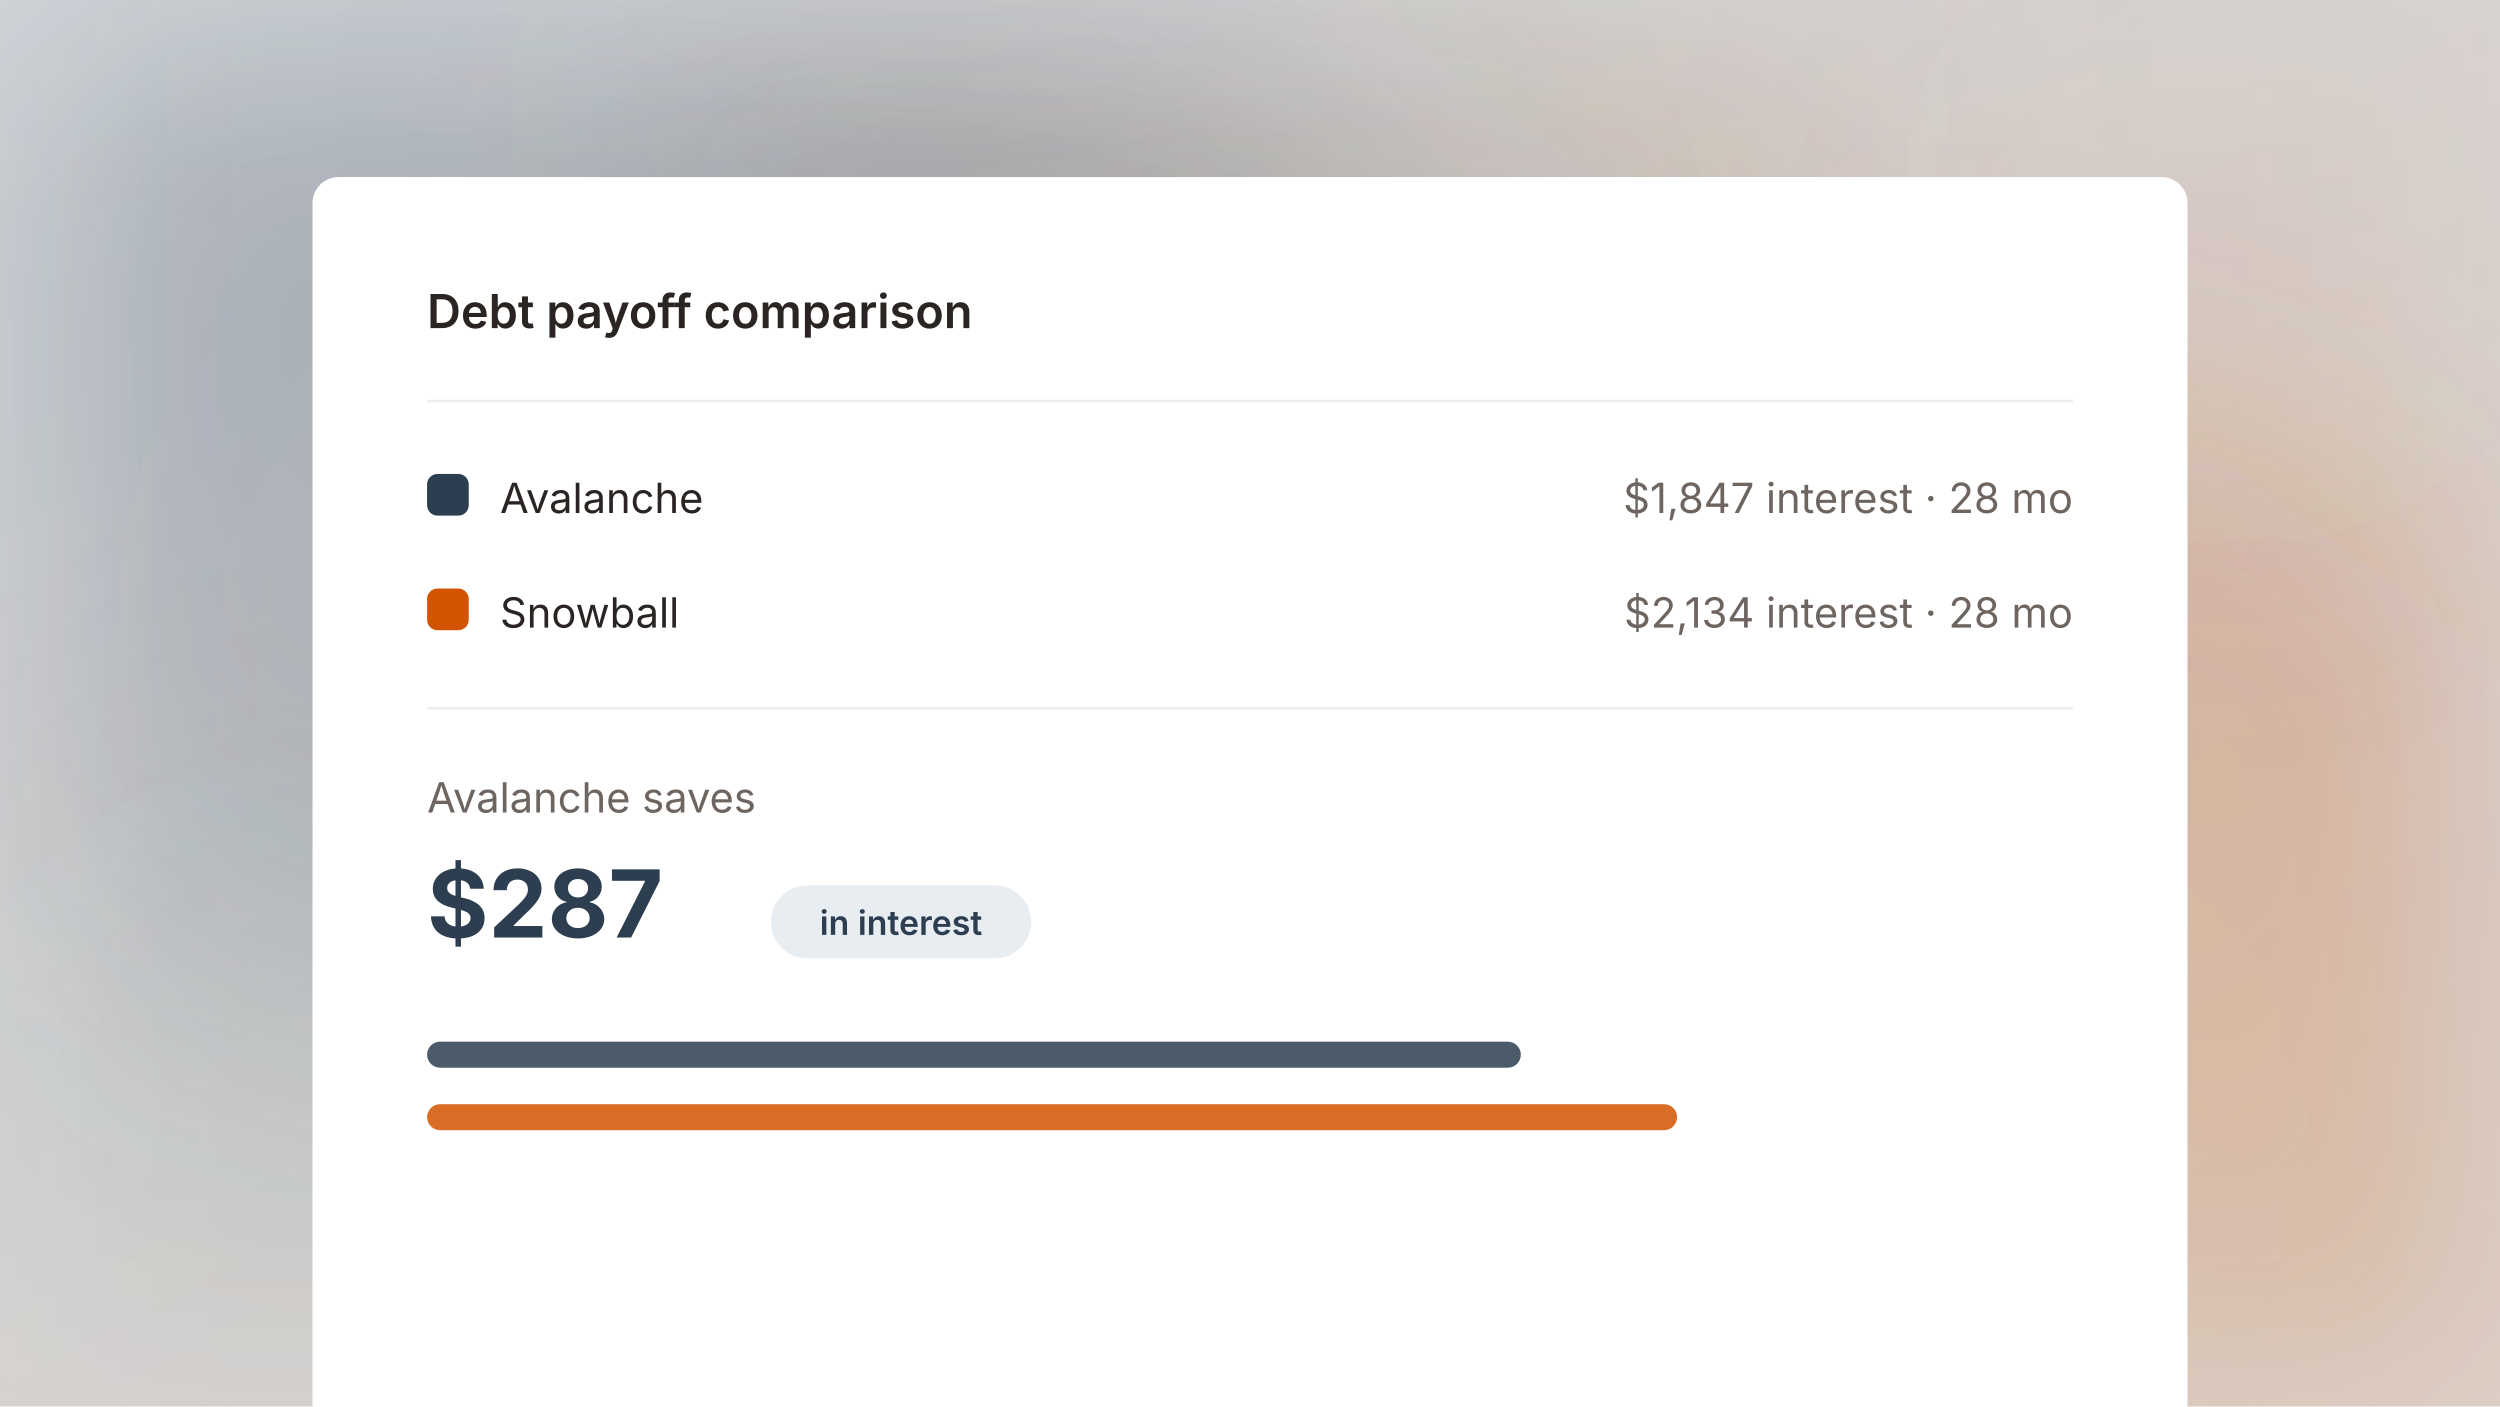
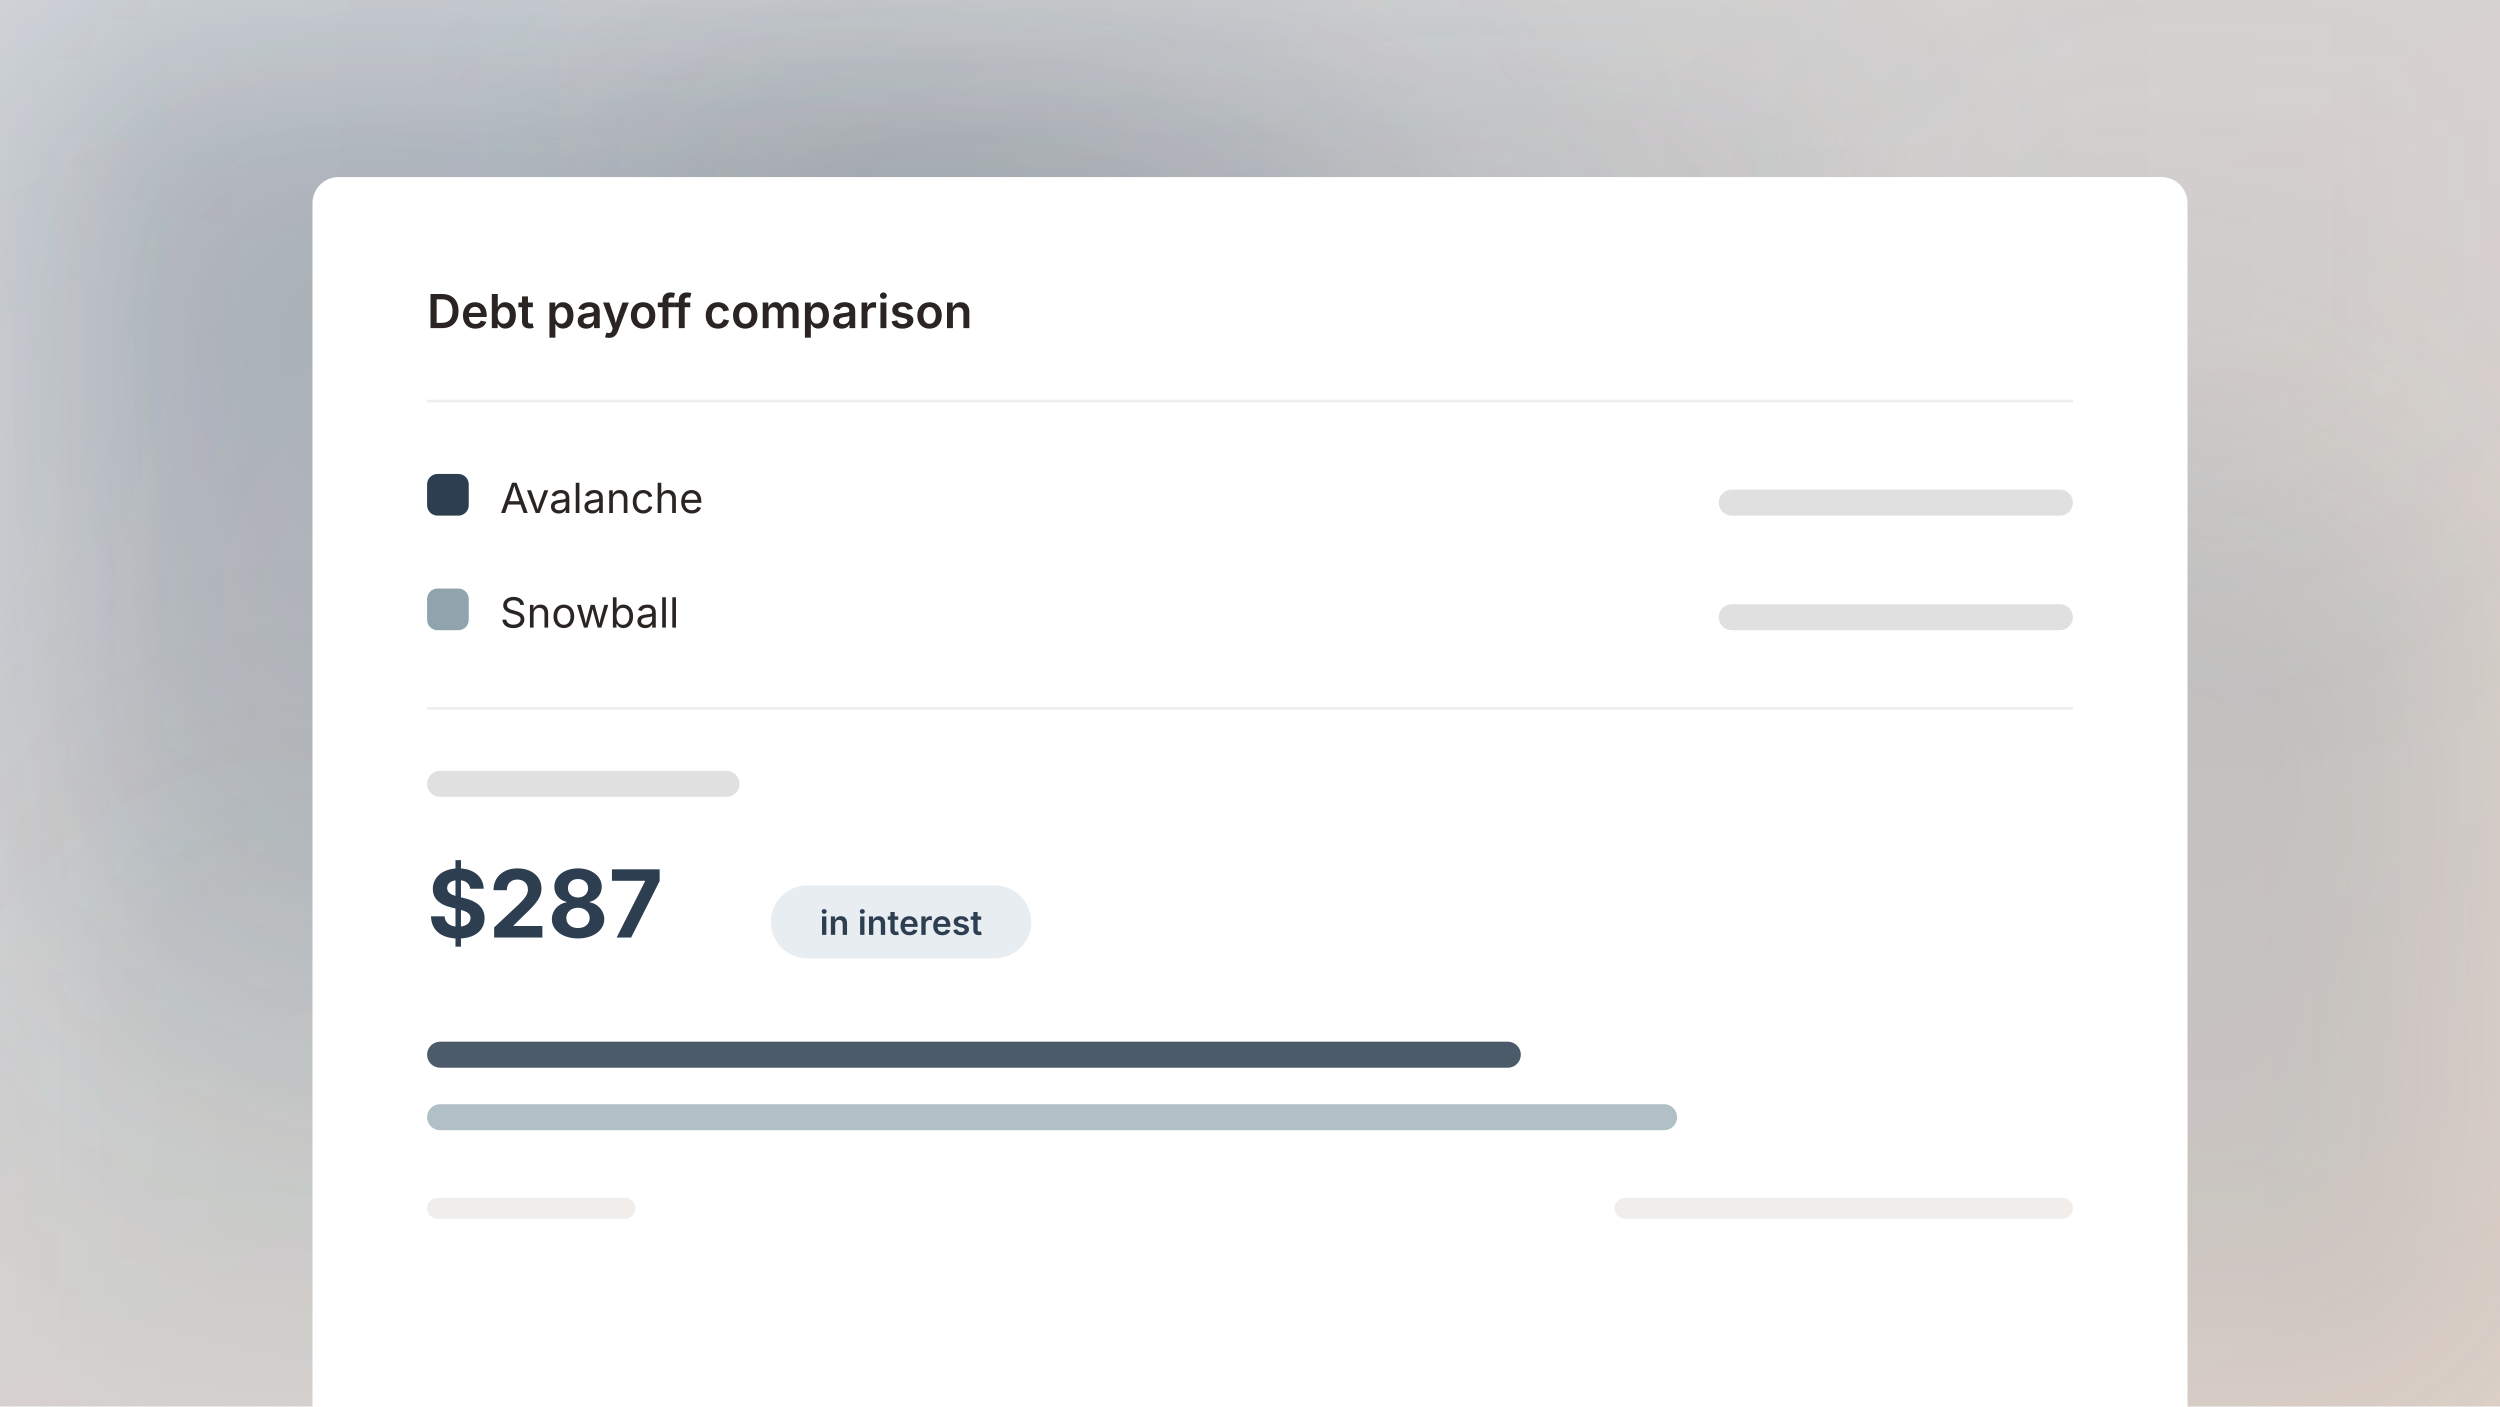
<svg xmlns="http://www.w3.org/2000/svg" width="960" height="540" viewBox="0 0 960 540">
  <defs>
    <linearGradient id="bg" x1="0%" y1="0%" x2="100%" y2="100%">
      <stop offset="0%" stop-color="#E8EDF2" />
      <stop offset="100%" stop-color="#F5E6DC" />
    </linearGradient>
    <linearGradient id="blob1" x1="0%" y1="0%" x2="100%" y2="100%">
      <stop offset="0%" stop-color="#2C3E50" stop-opacity="0.35" />
      <stop offset="100%" stop-color="#5D7B9A" stop-opacity="0.15" />
    </linearGradient>
    <linearGradient id="blob2" x1="100%" y1="0%" x2="0%" y2="100%">
-       <stop offset="0%" stop-color="#D35400" stop-opacity="0.3" />
-       <stop offset="100%" stop-color="#F0A060" stop-opacity="0.12" />
+       <stop offset="0%" stop-color="#78909C" stop-opacity="0.3" />
+       <stop offset="100%" stop-color="#B0BEC5" stop-opacity="0.12" />
    </linearGradient>
    <linearGradient id="blob3" x1="0%" y1="100%" x2="100%" y2="0%">
      <stop offset="0%" stop-color="#2C3E50" stop-opacity="0.2" />
-       <stop offset="100%" stop-color="#D35400" stop-opacity="0.1" />
+       <stop offset="100%" stop-color="#78909C" stop-opacity="0.1" />
    </linearGradient>
    <filter id="blur1" x="-50%" y="-50%" width="200%" height="200%">
      <feGaussianBlur stdDeviation="65" />
    </filter>
    <filter id="blur2" x="-50%" y="-50%" width="200%" height="200%">
      <feGaussianBlur stdDeviation="50" />
    </filter>
    <filter id="blur3" x="-50%" y="-50%" width="200%" height="200%">
      <feGaussianBlur stdDeviation="55" />
    </filter>
    <filter id="grain">
      <feTurbulence type="fractalNoise" baseFrequency="0.65" numOctaves="3" stitchTiles="stitch" />
      <feColorMatrix type="saturate" values="0" />
      <feBlend in="SourceGraphic" mode="multiply" />
    </filter>
  </defs>
  <rect width="960" height="540" fill="url(#bg)" />
  <ellipse cx="220" cy="160" rx="320" ry="240" fill="url(#blob1)" filter="url(#blur1)" />
  <ellipse cx="740" cy="380" rx="300" ry="220" fill="url(#blob2)" filter="url(#blur2)" />
  <ellipse cx="480" cy="40" rx="240" ry="180" fill="url(#blob3)" filter="url(#blur3)" />
  <circle cx="120" cy="440" r="150" fill="#2C3E50" fill-opacity="0.05" filter="url(#blur2)" />
-   <circle cx="860" cy="80" r="130" fill="#D35400" fill-opacity="0.06" filter="url(#blur3)" />
+   <circle cx="860" cy="80" r="130" fill="#78909C" fill-opacity="0.06" filter="url(#blur3)" />
  <rect width="960" height="540" filter="url(#grain)" opacity="0.1" />
  <rect x="120" y="68" width="720" height="490" rx="10" fill="white" />
  <text x="164" y="126" font-family="system-ui, -apple-system, sans-serif" font-size="18" font-weight="600" fill="#2A2522">Debt payoff comparison</text>
  <line x1="164" y1="154" x2="796" y2="154" stroke="#F0EDEA" stroke-width="1" />
  <rect x="164" y="182" width="16" height="16" rx="4" fill="#2C3E50" />
  <text x="192" y="197" font-family="system-ui, -apple-system, sans-serif" font-size="16" fill="#2A2522">Avalanche</text>
-   <text x="796" y="197" font-family="system-ui, -apple-system, sans-serif" font-size="16" fill="#6E6560" text-anchor="end">$1,847 interest · 28 mo</text>
-   <rect x="164" y="226" width="16" height="16" rx="4" fill="#D35400" />
+   <rect x="660" y="188" width="136" height="10" rx="5" fill="#E0E0E0" />
+   <rect x="164" y="226" width="16" height="16" rx="4" fill="#90A4AE" />
  <text x="192" y="241" font-family="system-ui, -apple-system, sans-serif" font-size="16" fill="#2A2522">Snowball</text>
-   <text x="796" y="241" font-family="system-ui, -apple-system, sans-serif" font-size="16" fill="#6E6560" text-anchor="end">$2,134 interest · 28 mo</text>
+   <rect x="660" y="232" width="136" height="10" rx="5" fill="#E0E0E0" />
  <line x1="164" y1="272" x2="796" y2="272" stroke="#F0EDEA" stroke-width="1" />
-   <text x="164" y="312" font-family="system-ui, -apple-system, sans-serif" font-size="16" fill="#6E6560">Avalanche saves</text>
+   <rect x="164" y="296" width="120" height="10" rx="5" fill="#E0E0E0" />
  <text x="164" y="360" font-family="system-ui, -apple-system, sans-serif" font-size="36" font-weight="700" fill="#2C3E50">$287</text>
  <rect x="296" y="340" width="100" height="28" rx="14" fill="#E8EDF2" />
  <text x="346" y="359" font-family="system-ui, -apple-system, sans-serif" font-size="13" font-weight="600" fill="#2C3E50" text-anchor="middle">in interest</text>
  <rect x="164" y="400" width="420" height="10" rx="5" fill="#2C3E50" opacity="0.85" />
-   <rect x="164" y="424" width="480" height="10" rx="5" fill="#D35400" opacity="0.85" />
+   <rect x="164" y="424" width="480" height="10" rx="5" fill="#90A4AE" opacity="0.7" />
+   <rect x="164" y="460" width="80" height="8" rx="4" fill="#F0EDEA" />
+   <rect x="620" y="460" width="176" height="8" rx="4" fill="#F0EDEA" />
</svg>
